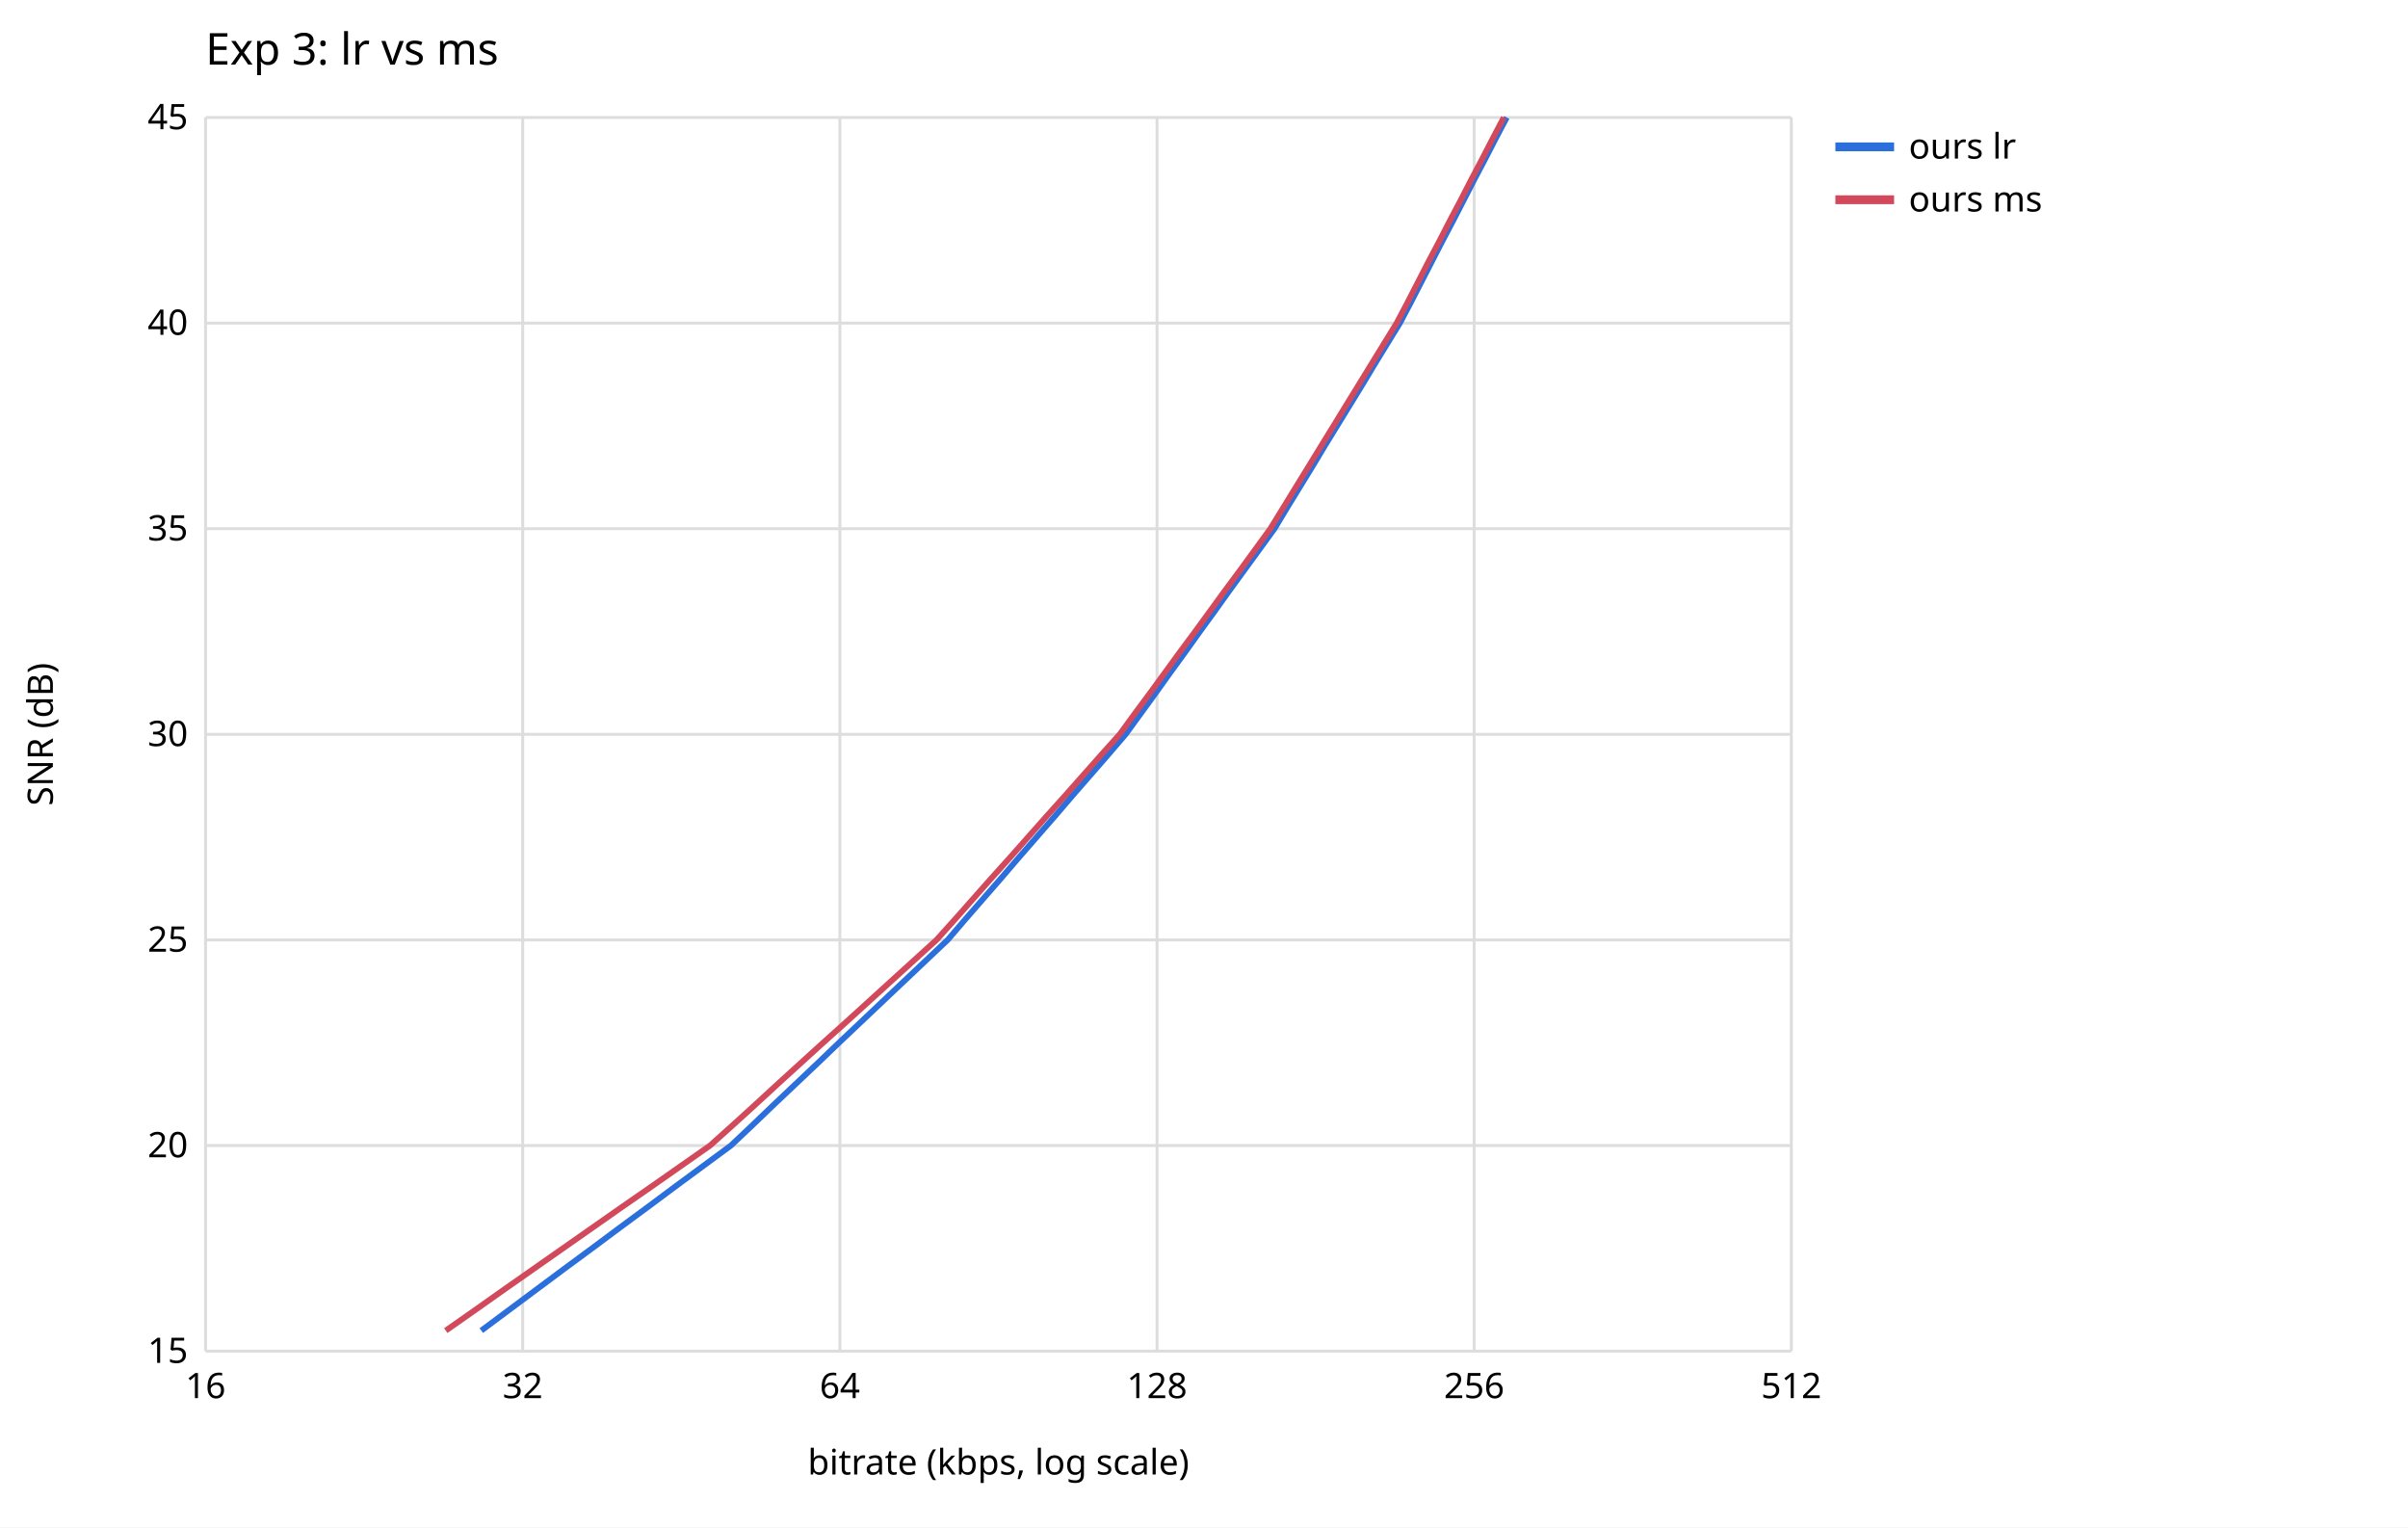
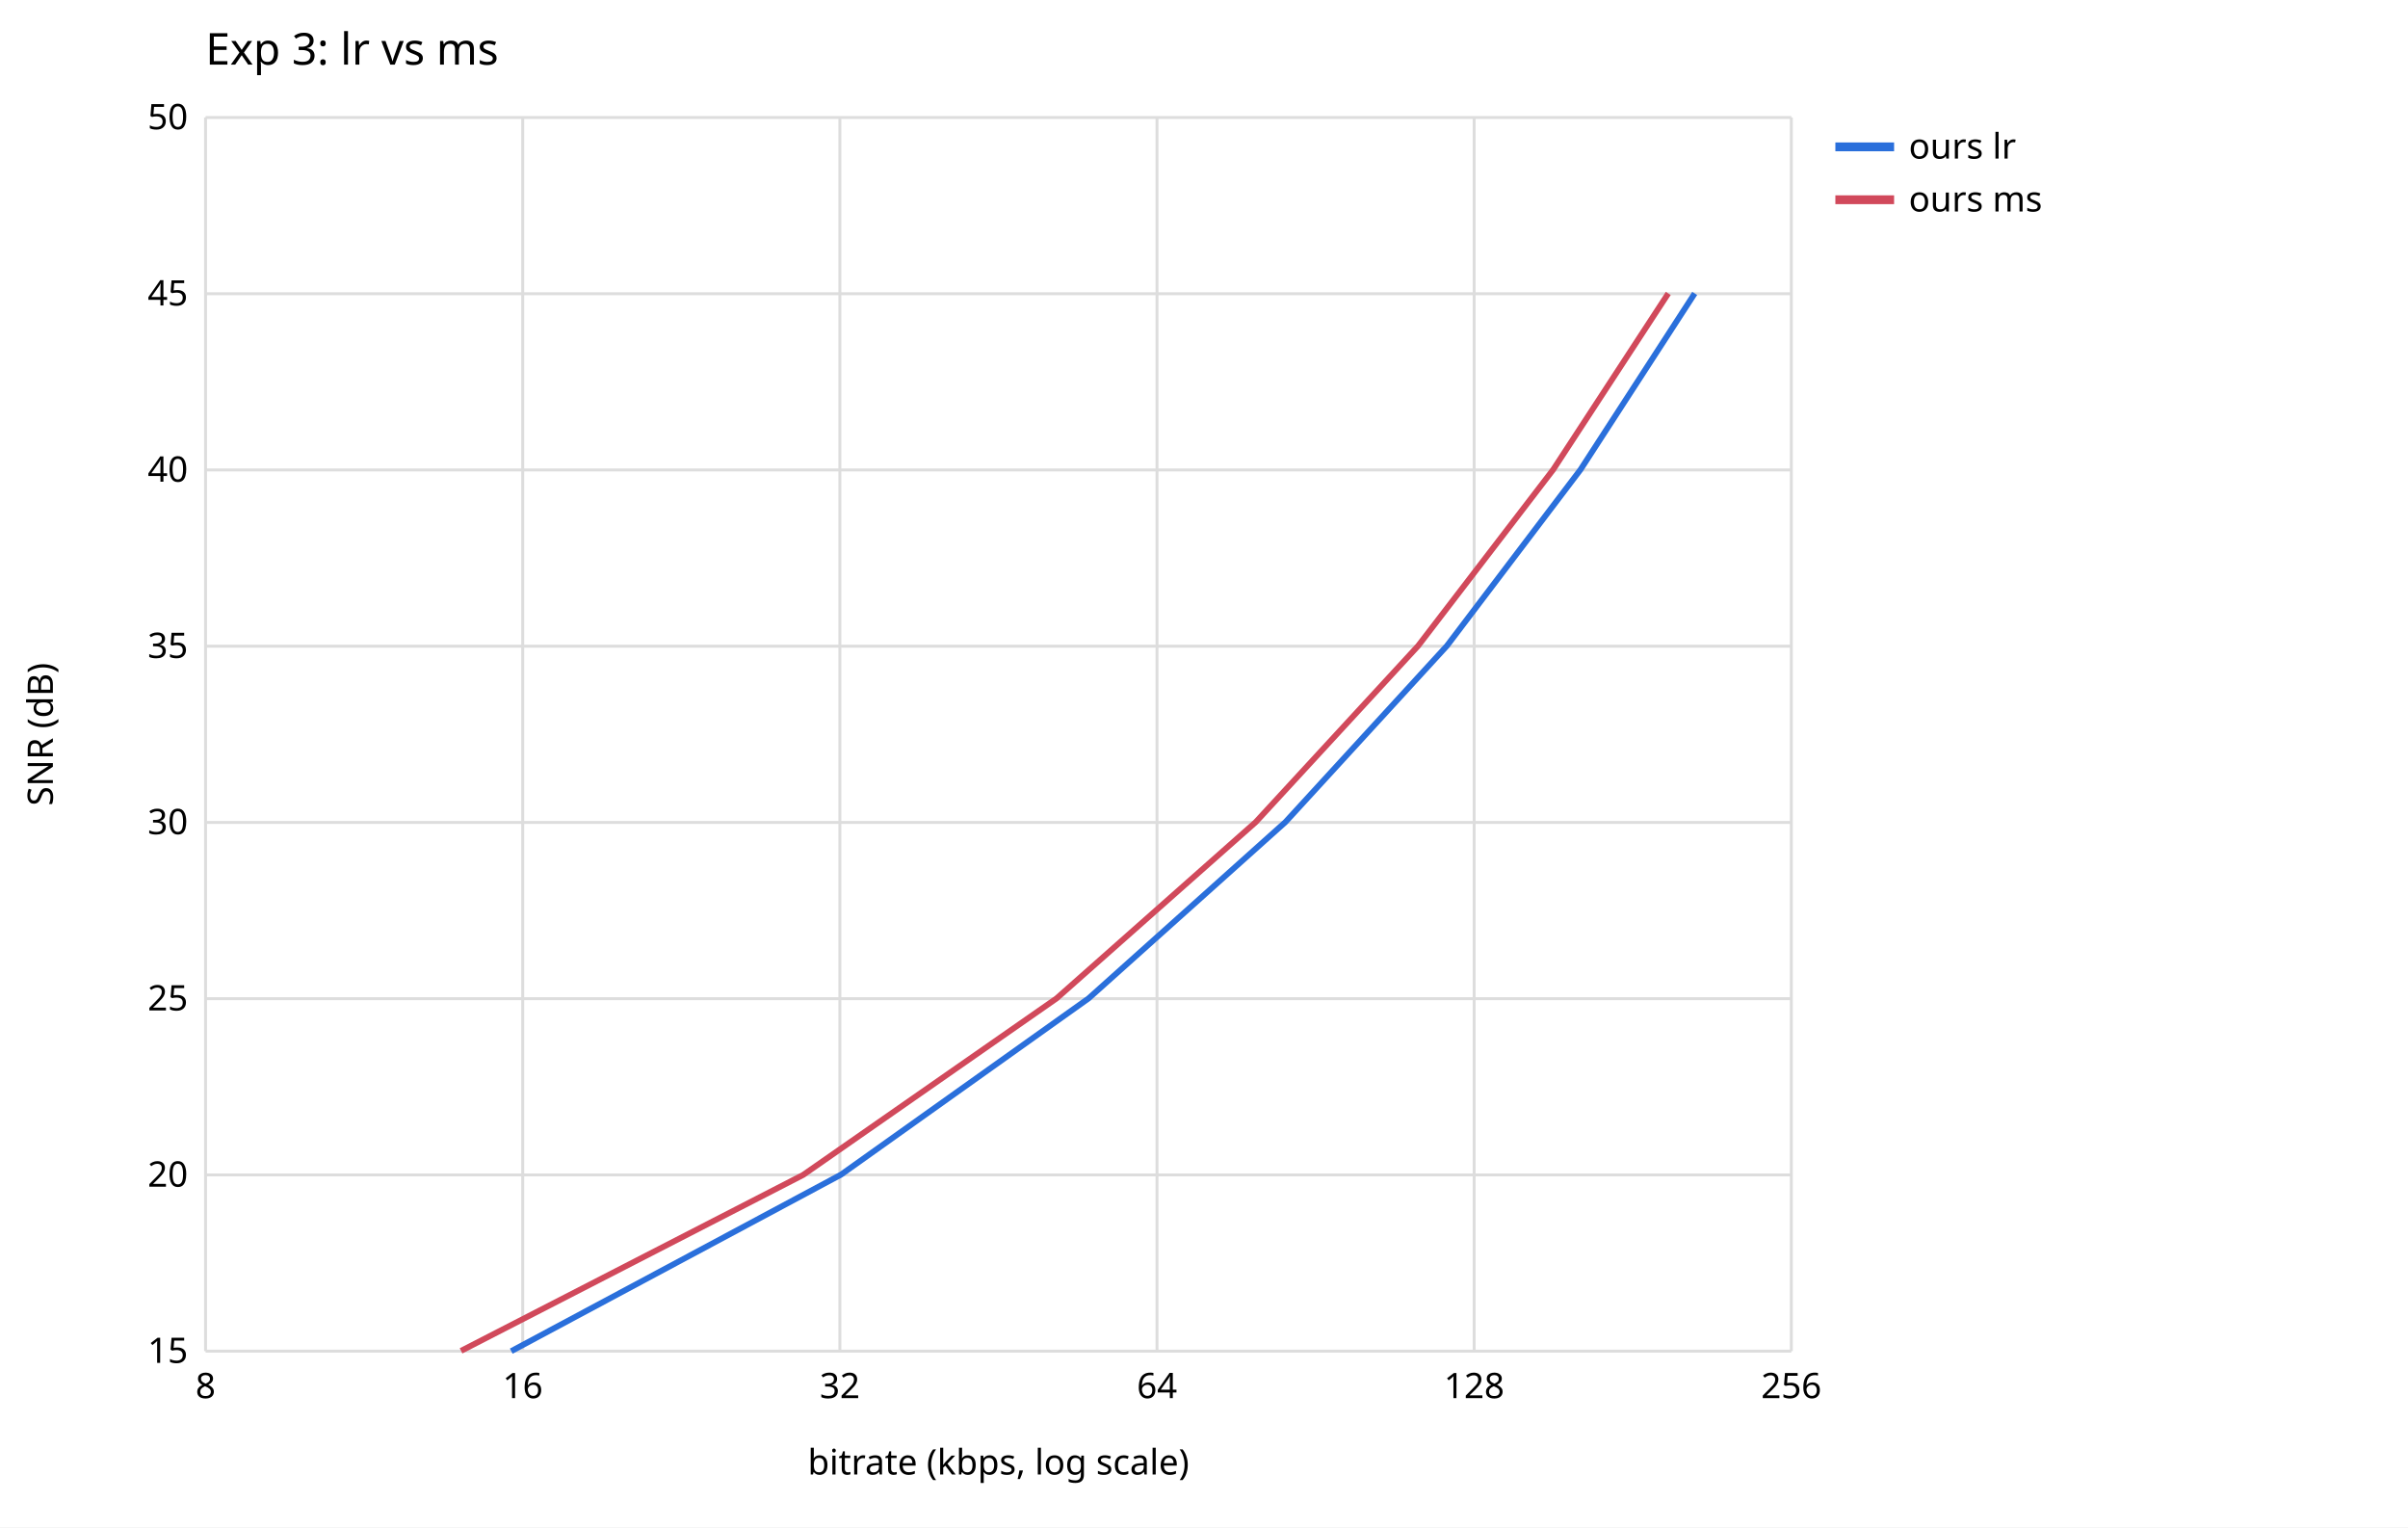
<svg xmlns="http://www.w3.org/2000/svg" width="820" height="520" font-family="sans-serif" font-size="12">
  <rect width="100%" height="100%" fill="white" />
  <text x="70" y="22" font-size="15">Exp 3: lr vs ms</text>
  <line x1="70.0" y1="40" x2="70.0" y2="460" stroke="#ddd" />
-   <text x="70.0" y="476" text-anchor="middle">16</text>
+   <text x="70.0" y="476" text-anchor="middle">8</text>
  <line x1="178.0" y1="40" x2="178.0" y2="460" stroke="#ddd" />
-   <text x="178.0" y="476" text-anchor="middle">32</text>
+   <text x="178.0" y="476" text-anchor="middle">16</text>
  <line x1="286.0" y1="40" x2="286.0" y2="460" stroke="#ddd" />
-   <text x="286.0" y="476" text-anchor="middle">64</text>
+   <text x="286.0" y="476" text-anchor="middle">32</text>
  <line x1="394.0" y1="40" x2="394.0" y2="460" stroke="#ddd" />
-   <text x="394.0" y="476" text-anchor="middle">128</text>
+   <text x="394.0" y="476" text-anchor="middle">64</text>
  <line x1="502.0" y1="40" x2="502.0" y2="460" stroke="#ddd" />
-   <text x="502.0" y="476" text-anchor="middle">256</text>
+   <text x="502.0" y="476" text-anchor="middle">128</text>
  <line x1="610.0" y1="40" x2="610.0" y2="460" stroke="#ddd" />
-   <text x="610.0" y="476" text-anchor="middle">512</text>
+   <text x="610.0" y="476" text-anchor="middle">256</text>
  <line x1="70" y1="460.0" x2="610" y2="460.0" stroke="#ddd" />
  <text x="64" y="464.0" text-anchor="end">15</text>
-   <line x1="70" y1="390.0" x2="610" y2="390.0" stroke="#ddd" />
-   <text x="64" y="394.0" text-anchor="end">20</text>
-   <line x1="70" y1="320.0" x2="610" y2="320.0" stroke="#ddd" />
-   <text x="64" y="324.0" text-anchor="end">25</text>
-   <line x1="70" y1="250.0" x2="610" y2="250.0" stroke="#ddd" />
-   <text x="64" y="254.0" text-anchor="end">30</text>
-   <line x1="70" y1="180.0" x2="610" y2="180.0" stroke="#ddd" />
-   <text x="64" y="184.0" text-anchor="end">35</text>
-   <line x1="70" y1="110.0" x2="610" y2="110.0" stroke="#ddd" />
-   <text x="64" y="114.0" text-anchor="end">40</text>
+   <line x1="70" y1="400.0" x2="610" y2="400.0" stroke="#ddd" />
+   <text x="64" y="404.0" text-anchor="end">20</text>
+   <line x1="70" y1="340.0" x2="610" y2="340.0" stroke="#ddd" />
+   <text x="64" y="344.0" text-anchor="end">25</text>
+   <line x1="70" y1="280.0" x2="610" y2="280.0" stroke="#ddd" />
+   <text x="64" y="284.0" text-anchor="end">30</text>
+   <line x1="70" y1="220.0" x2="610" y2="220.0" stroke="#ddd" />
+   <text x="64" y="224.0" text-anchor="end">35</text>
+   <line x1="70" y1="160.0" x2="610" y2="160.0" stroke="#ddd" />
+   <text x="64" y="164.0" text-anchor="end">40</text>
+   <line x1="70" y1="100.0" x2="610" y2="100.0" stroke="#ddd" />
+   <text x="64" y="104.0" text-anchor="end">45</text>
  <line x1="70" y1="40.0" x2="610" y2="40.0" stroke="#ddd" />
-   <text x="64" y="44.0" text-anchor="end">45</text>
+   <text x="64" y="44.0" text-anchor="end">50</text>
  <text x="340" y="502" text-anchor="middle">bitrate (kbps, log scale)</text>
  <text transform="translate(18,250) rotate(-90)" text-anchor="middle">SNR (dB)</text>
-   <polyline fill="none" stroke="#2a6fdb" stroke-width="2" points="163.9,453.0 173.3,446.0 182.7,439.0 192.1,432.0 201.6,425.0 211.0,418.0 220.5,411.0 229.9,404.0 239.4,397.0 248.9,390.0 256.3,383.0 263.6,376.0 271.0,369.0 278.4,362.0 285.7,355.0 293.1,348.0 300.5,341.0 307.9,334.0 315.3,327.0 322.7,320.0 328.7,313.0 334.8,306.0 340.9,299.0 346.9,292.0 353.0,285.0 359.1,278.0 365.1,271.0 371.2,264.0 377.3,257.0 383.3,250.0 388.4,243.0 393.5,236.0 398.5,229.0 403.6,222.0 408.6,215.0 413.7,208.0 418.7,201.0 423.8,194.0 428.9,187.0 434.0,180.0 438.2,173.0 442.5,166.0 446.8,159.0 451.0,152.0 455.3,145.0 459.6,138.0 463.9,131.0 468.1,124.0 472.4,117.0 476.7,110.0 480.4,103.0 484.0,96.0 487.6,89.0 491.2,82.0 494.9,75.0 498.5,68.0 502.1,61.0 505.8,54.0 509.4,47.0 513.1,40.0" />
+   <polyline fill="none" stroke="#2a6fdb" stroke-width="2" points="174.1,460.0 286.4,399.9 370.7,339.9 437.7,279.9 492.7,219.9 538.2,159.9 577.1,99.9" />
  <line x1="625" y1="50" x2="645" y2="50" stroke="#2a6fdb" stroke-width="3" />
  <text x="650" y="54">ours lr</text>
-   <polyline fill="none" stroke="#d1495b" stroke-width="2" points="151.8,453.0 161.8,446.0 171.7,439.0 181.7,432.0 191.7,425.0 201.7,418.0 211.7,411.0 221.8,404.0 231.8,397.0 241.8,390.0 249.6,383.0 257.3,376.0 264.9,369.0 272.6,362.0 280.3,355.0 288.1,348.0 295.8,341.0 303.5,334.0 311.2,327.0 318.9,320.0 325.2,313.0 331.4,306.0 337.6,299.0 343.9,292.0 350.1,285.0 356.3,278.0 362.6,271.0 368.8,264.0 375.0,257.0 381.3,250.0 386.4,243.0 391.6,236.0 396.7,229.0 401.8,222.0 407.0,215.0 412.1,208.0 417.2,201.0 422.4,194.0 427.5,187.0 432.6,180.0 436.9,173.0 441.2,166.0 445.5,159.0 449.8,152.0 454.1,145.0 458.4,138.0 462.7,131.0 467.0,124.0 471.3,117.0 475.6,110.0 479.3,103.0 482.9,96.0 486.5,89.0 490.2,82.0 493.8,75.0 497.5,68.0 501.1,61.0 504.8,54.0 508.4,47.0 512.1,40.0" />
+   <polyline fill="none" stroke="#d1495b" stroke-width="2" points="157.0,459.9 273.5,400.0 359.8,339.9 427.6,279.9 482.9,219.9 528.9,159.9 568.1,99.9" />
  <line x1="625" y1="68" x2="645" y2="68" stroke="#d1495b" stroke-width="3" />
  <text x="650" y="72">ours ms</text>
</svg>
